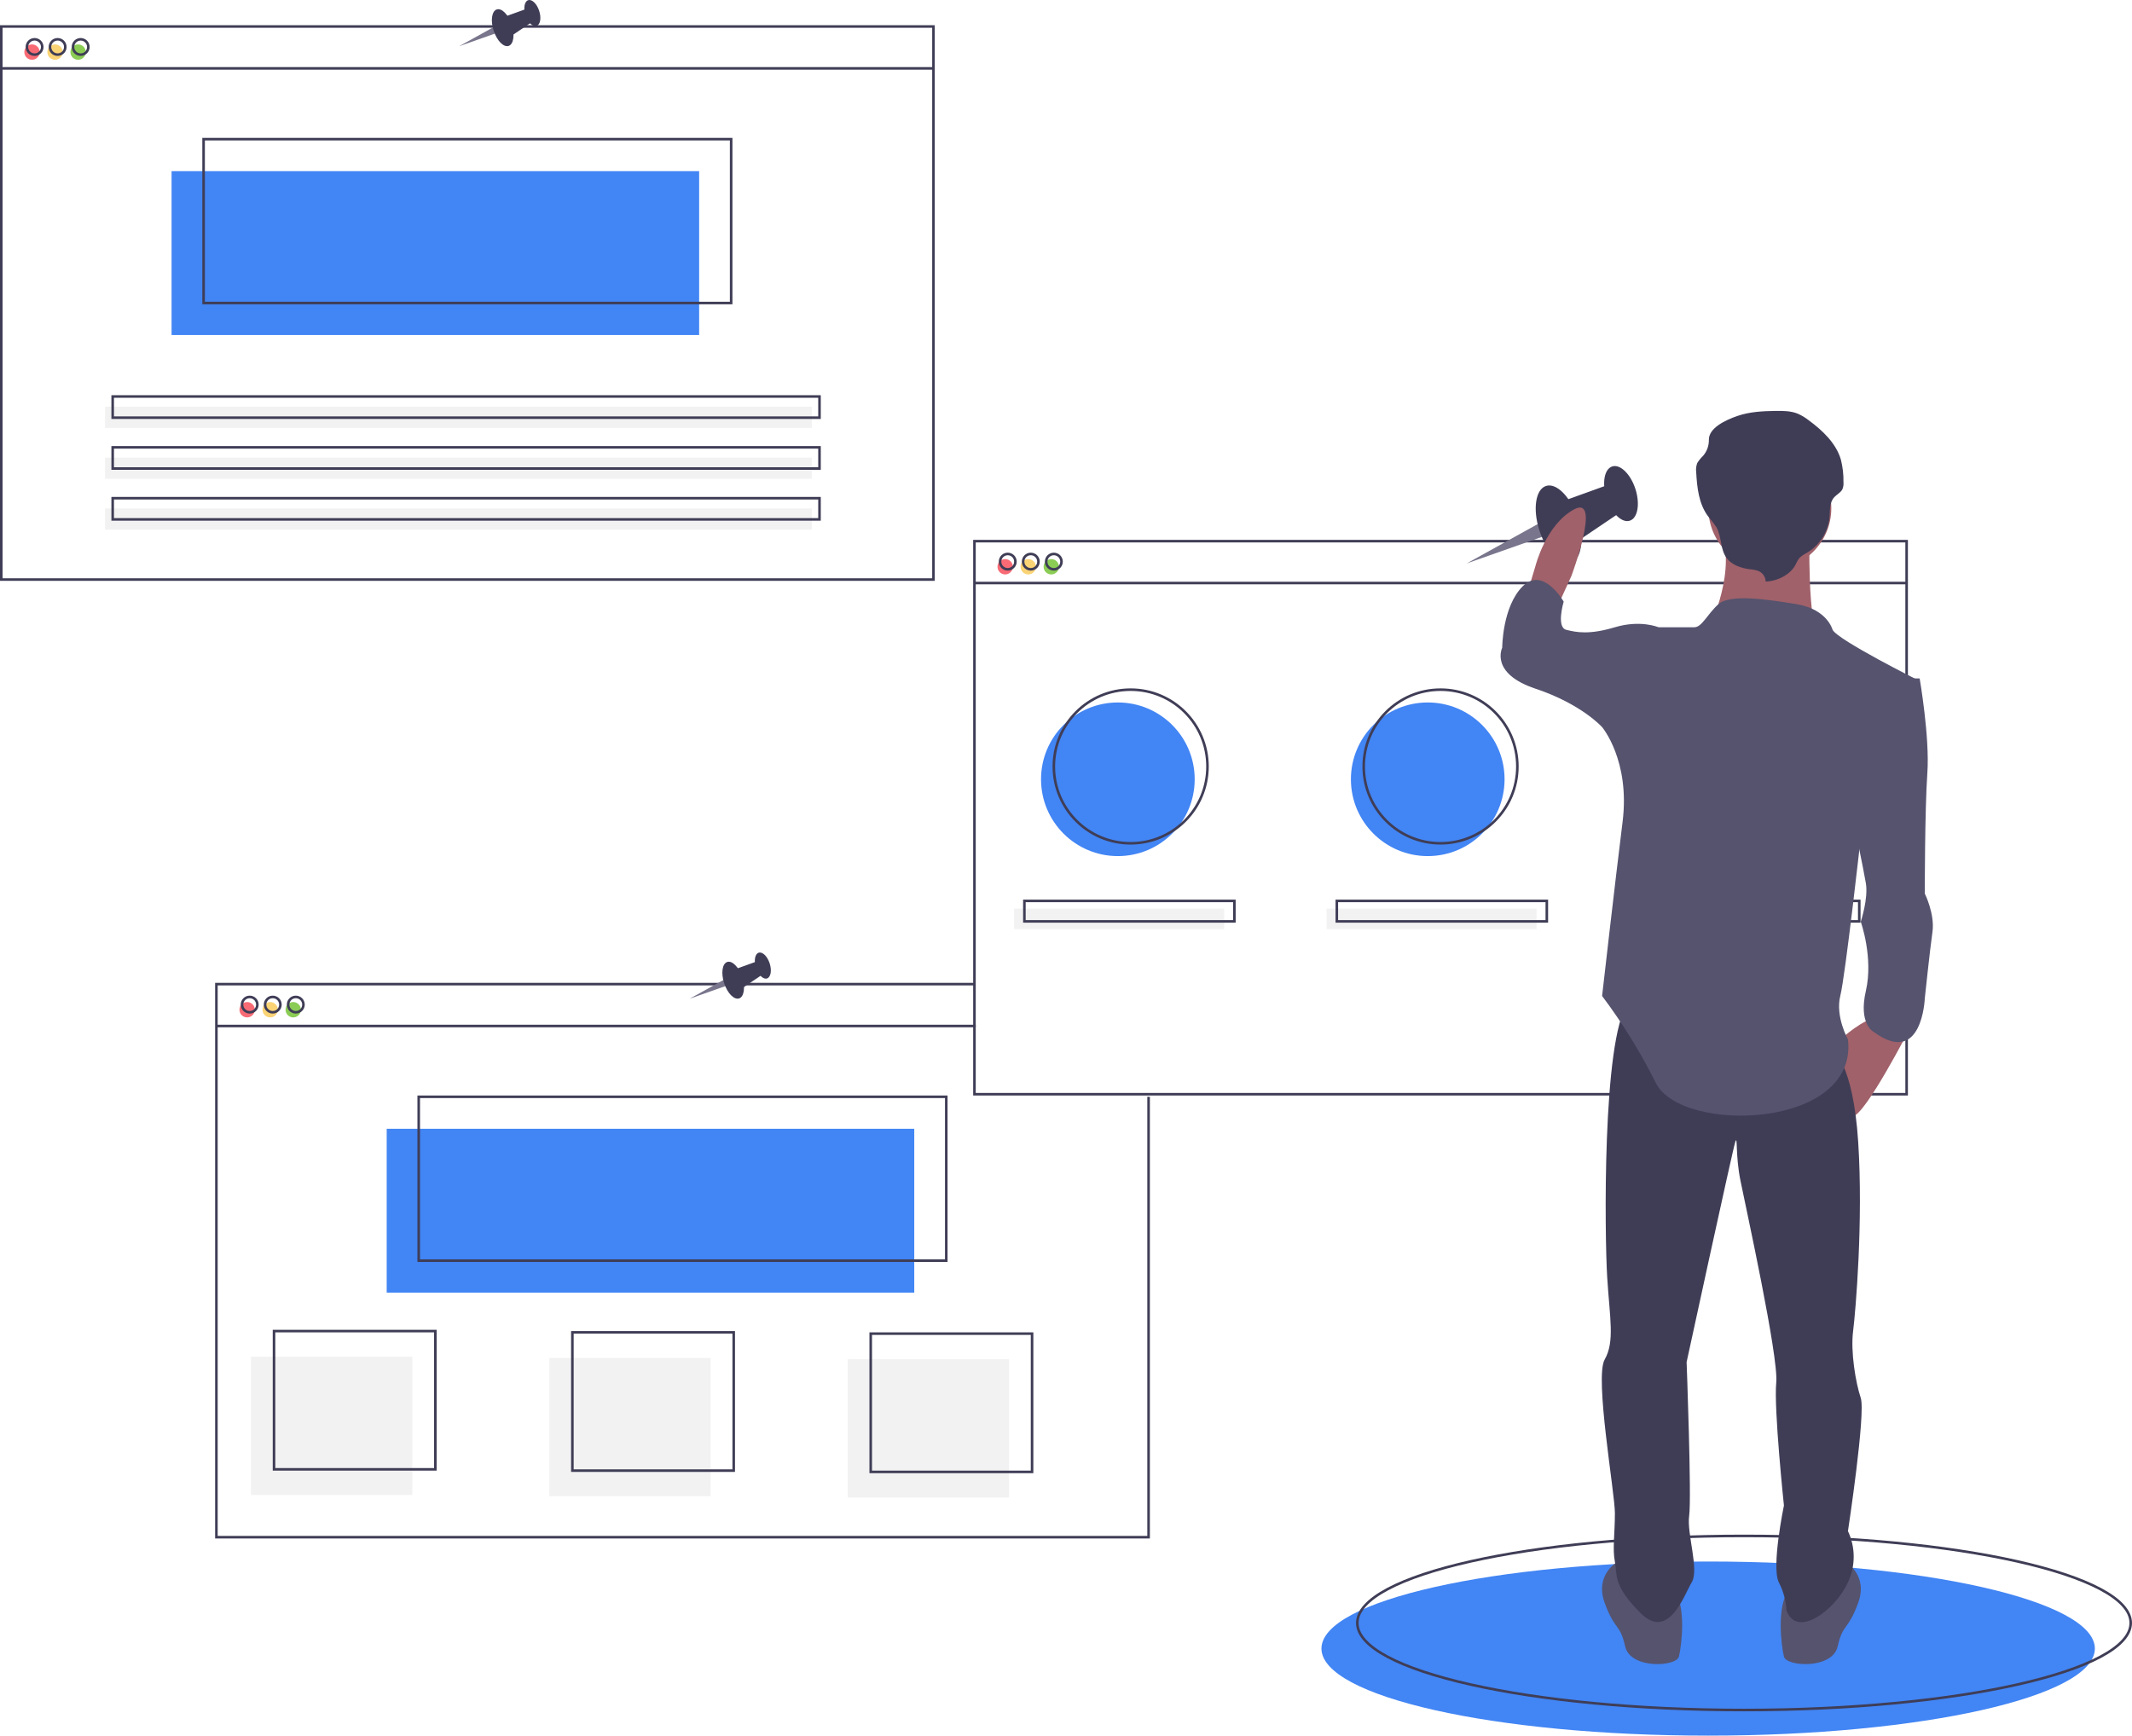
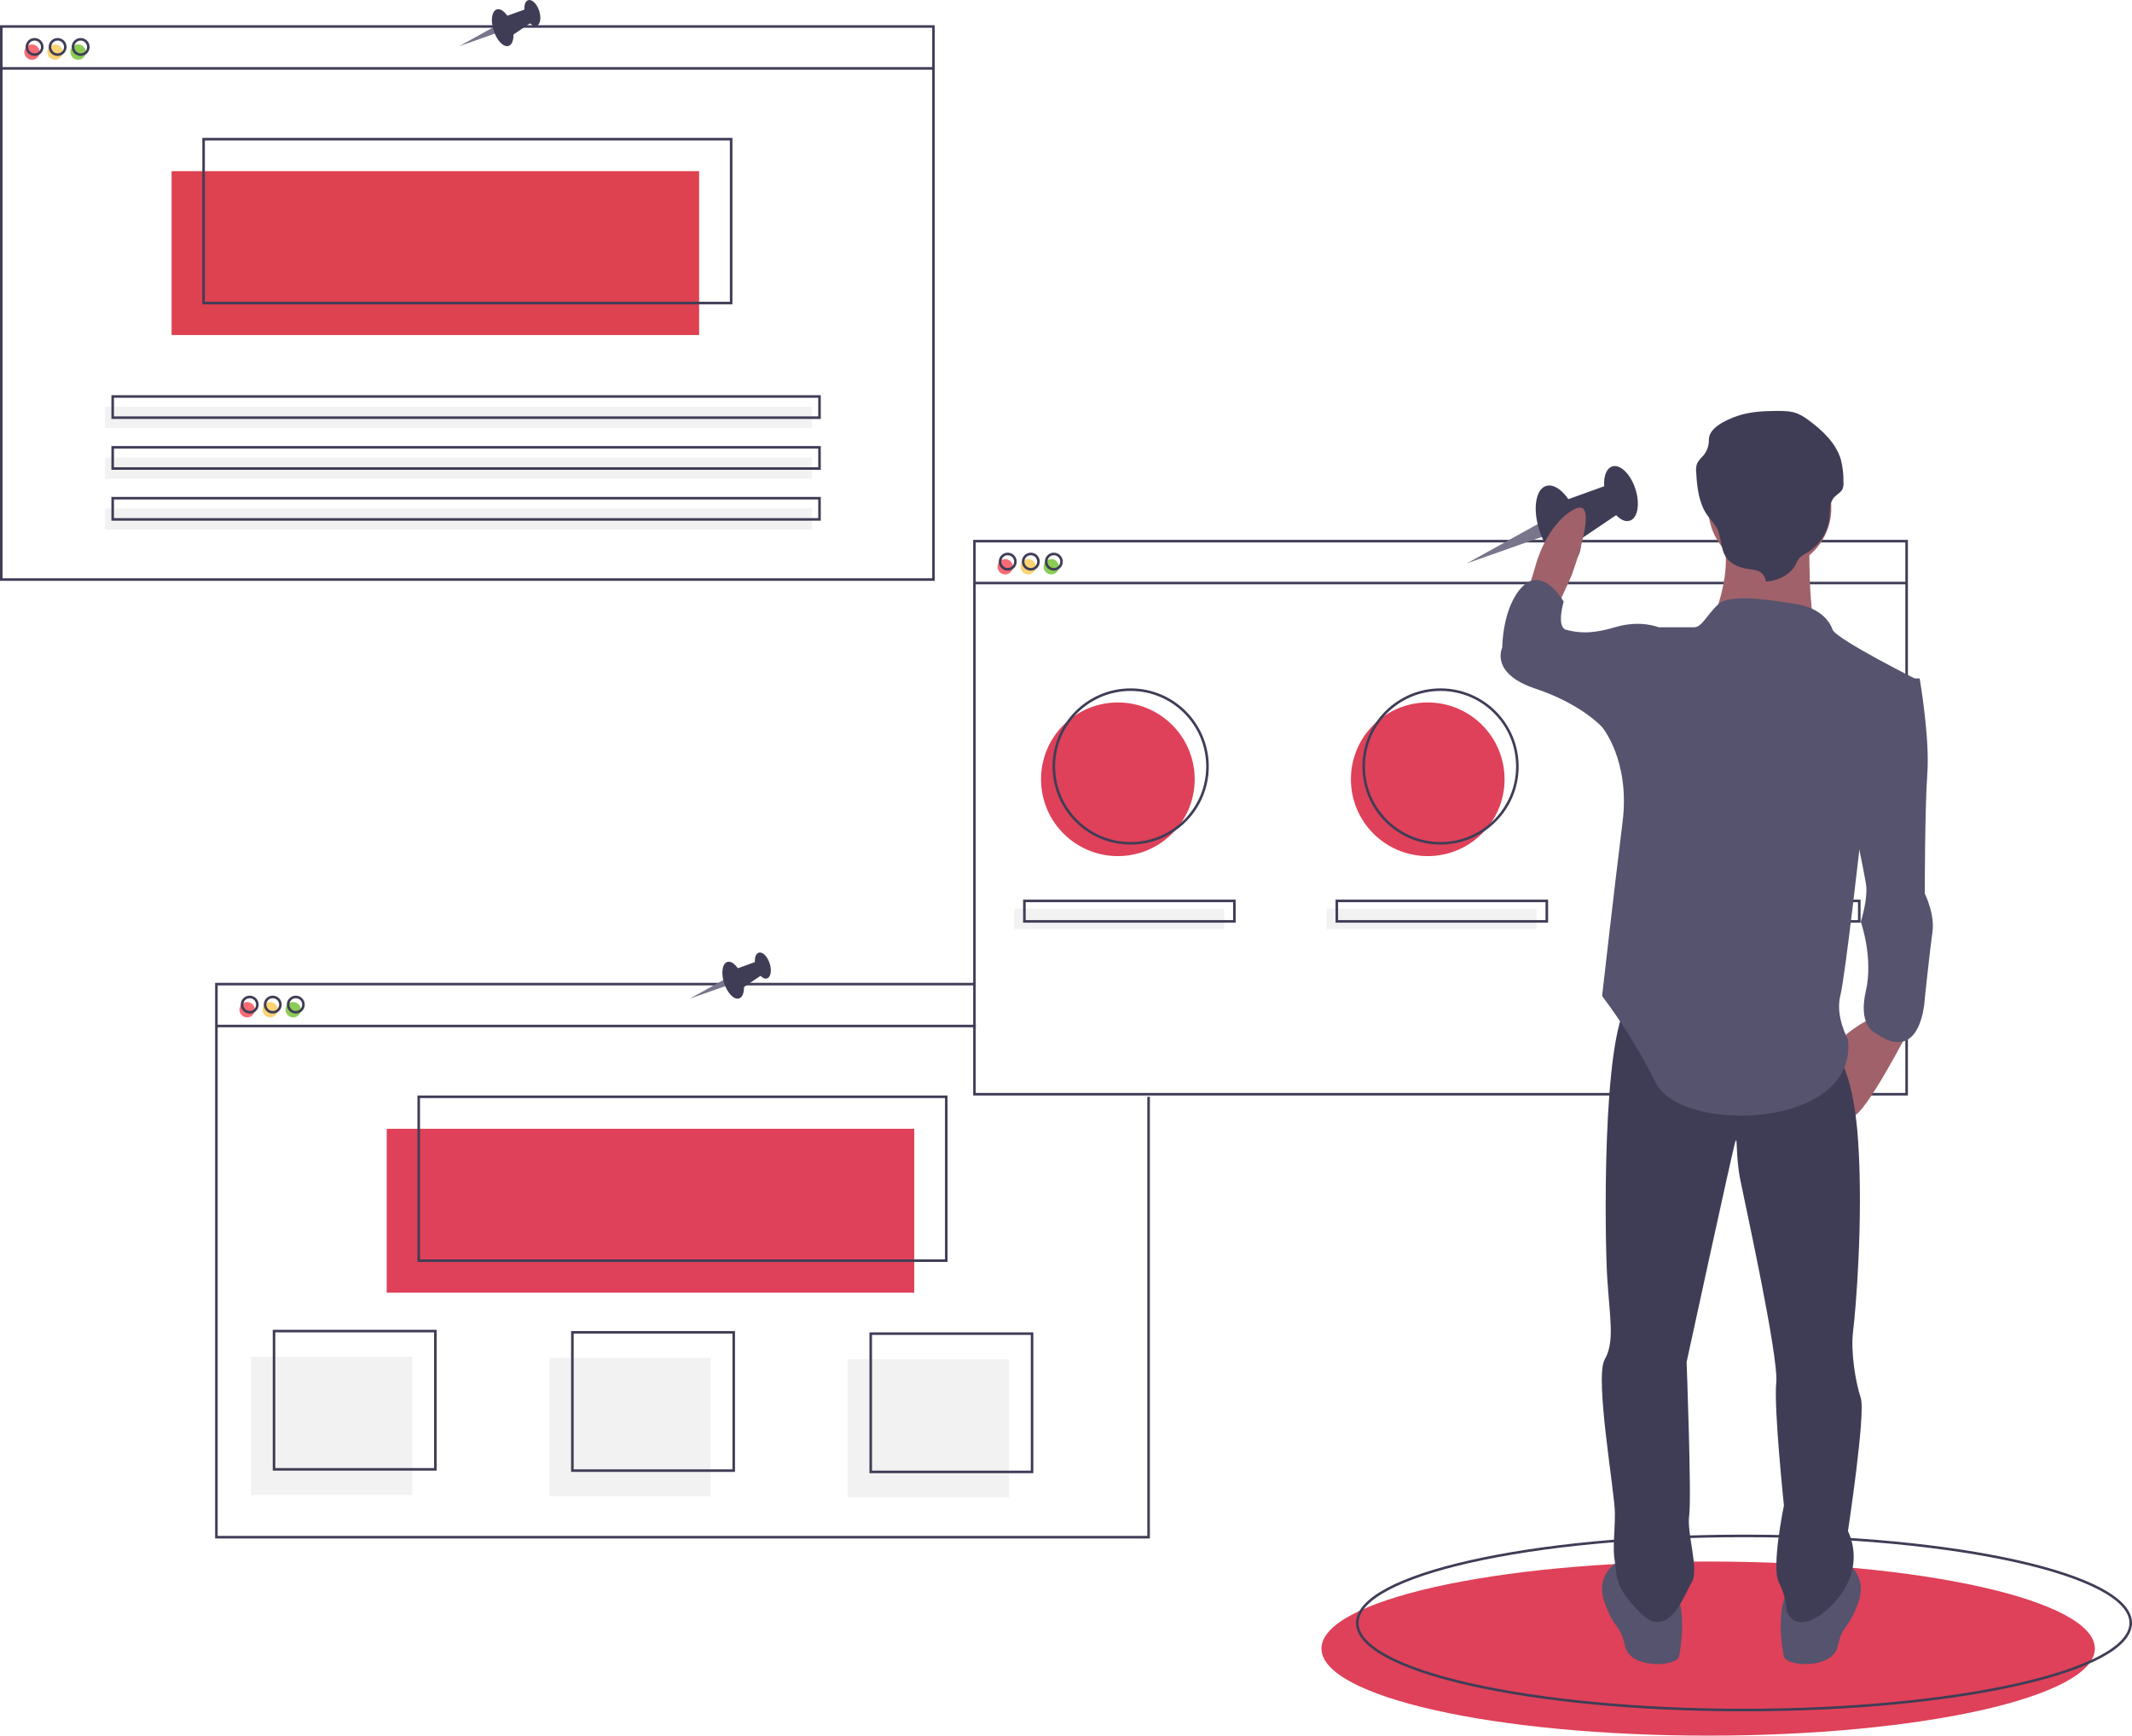
- <svg xmlns="http://www.w3.org/2000/svg" id="e66cdcae-b662-46fb-b424-18ba1a805fb0" data-name="Layer 1" width="832.5" height="677.845" viewBox="0 0 832.5 677.845">
-   <ellipse cx="667" cy="643.845" rx="151" ry="34" fill="#4285f4" />
-   <ellipse cx="681" cy="633.845" rx="151" ry="34" fill="none" stroke="#3f3d56" stroke-miterlimit="10" />
-   <circle cx="436.5" cy="304.345" r="30" fill="#4285f4" />
-   <circle cx="557.5" cy="304.345" r="30" fill="#4285f4" />
-   <circle cx="678.5" cy="304.345" r="30" fill="#4285f4" />
-   <circle cx="12.5" cy="20.345" r="3" fill="#f86b75" />
-   <circle cx="21.5" cy="20.345" r="3" fill="#fad375" />
-   <circle cx="30.5" cy="20.345" r="3" fill="#8bcc55" />
-   <rect x="67" y="66.845" width="206" height="64" fill="#4285f4" />
-   <rect x="0.5" y="10.345" width="364" height="216" fill="none" stroke="#3f3d56" stroke-miterlimit="10" />
-   <line x1="0.5" y1="26.703" x2="364.5" y2="26.703" fill="none" stroke="#3f3d56" stroke-miterlimit="10" />
-   <circle cx="13.5" cy="18.345" r="3" fill="none" stroke="#3f3d56" stroke-miterlimit="10" />
-   <circle cx="22.5" cy="18.345" r="3" fill="none" stroke="#3f3d56" stroke-miterlimit="10" />
-   <circle cx="31.5" cy="18.345" r="3" fill="none" stroke="#3f3d56" stroke-miterlimit="10" />
-   <rect x="79.5" y="54.345" width="206" height="64" fill="none" stroke="#3f3d56" stroke-miterlimit="10" />
-   <rect x="41" y="158.845" width="276" height="8.276" fill="#f2f2f2" />
-   <rect x="41" y="178.707" width="276" height="8.276" fill="#f2f2f2" />
-   <rect x="41" y="198.569" width="276" height="8.276" fill="#f2f2f2" />
-   <rect x="44" y="154.845" width="276" height="8.276" fill="none" stroke="#3f3d56" stroke-miterlimit="10" />
-   <rect x="44" y="174.707" width="276" height="8.276" fill="none" stroke="#3f3d56" stroke-miterlimit="10" />
-   <rect x="44" y="194.569" width="276" height="8.276" fill="none" stroke="#3f3d56" stroke-miterlimit="10" />
-   <circle cx="96.5" cy="394.345" r="3" fill="#f86b75" />
-   <circle cx="105.5" cy="394.345" r="3" fill="#fad375" />
-   <circle cx="114.5" cy="394.345" r="3" fill="#8bcc55" />
-   <rect x="151" y="440.845" width="206" height="64" fill="#4285f4" />
-   <polyline points="448.5 428.345 448.5 600.345 84.5 600.345 84.5 384.345 380.5 384.345" fill="none" stroke="#3f3d56" stroke-miterlimit="10" />
-   <line x1="84.5" y1="400.703" x2="381" y2="400.703" fill="none" stroke="#3f3d56" stroke-miterlimit="10" />
-   <circle cx="97.5" cy="392.345" r="3" fill="none" stroke="#3f3d56" stroke-miterlimit="10" />
-   <circle cx="106.5" cy="392.345" r="3" fill="none" stroke="#3f3d56" stroke-miterlimit="10" />
-   <circle cx="115.5" cy="392.345" r="3" fill="none" stroke="#3f3d56" stroke-miterlimit="10" />
-   <rect x="163.5" y="428.345" width="206" height="64" fill="none" stroke="#3f3d56" stroke-miterlimit="10" />
-   <circle cx="392.5" cy="221.345" r="3" fill="#f86b75" />
-   <circle cx="401.5" cy="221.345" r="3" fill="#fad375" />
-   <circle cx="410.5" cy="221.345" r="3" fill="#8bcc55" />
-   <rect x="380.5" y="211.345" width="364" height="216" fill="none" stroke="#3f3d56" stroke-miterlimit="10" />
-   <line x1="380.5" y1="227.703" x2="744.5" y2="227.703" fill="none" stroke="#3f3d56" stroke-miterlimit="10" />
-   <circle cx="393.5" cy="219.345" r="3" fill="none" stroke="#3f3d56" stroke-miterlimit="10" />
-   <circle cx="402.5" cy="219.345" r="3" fill="none" stroke="#3f3d56" stroke-miterlimit="10" />
-   <circle cx="411.5" cy="219.345" r="3" fill="none" stroke="#3f3d56" stroke-miterlimit="10" />
-   <circle cx="441.5" cy="299.345" r="30" fill="none" stroke="#3f3d56" stroke-miterlimit="10" />
-   <circle cx="562.5" cy="299.345" r="30" fill="none" stroke="#3f3d56" stroke-miterlimit="10" />
-   <circle cx="683.5" cy="299.345" r="30" fill="none" stroke="#3f3d56" stroke-miterlimit="10" />
-   <rect x="396" y="354.845" width="82" height="8" fill="#f2f2f2" />
-   <rect x="518" y="354.845" width="82" height="8" fill="#f2f2f2" />
-   <rect x="640" y="354.845" width="82" height="8" fill="#f2f2f2" />
-   <rect x="400" y="351.845" width="82" height="8" fill="none" stroke="#3f3d56" stroke-miterlimit="10" />
-   <rect x="522" y="351.845" width="82" height="8" fill="none" stroke="#3f3d56" stroke-miterlimit="10" />
-   <rect x="644" y="351.845" width="82" height="8" fill="none" stroke="#3f3d56" stroke-miterlimit="10" />
-   <rect x="98" y="529.845" width="63" height="54" fill="#f2f2f2" />
-   <rect x="214.5" y="530.345" width="63" height="54" fill="#f2f2f2" />
-   <rect x="331" y="530.845" width="63" height="54" fill="#f2f2f2" />
-   <rect x="107" y="519.845" width="63" height="54" fill="none" stroke="#3f3d56" stroke-miterlimit="10" />
-   <rect x="223.5" y="520.345" width="63" height="54" fill="none" stroke="#3f3d56" stroke-miterlimit="10" />
-   <rect x="340" y="520.845" width="63" height="54" fill="none" stroke="#3f3d56" stroke-miterlimit="10" />
-   <polygon points="600.786 204.492 572.726 220.039 602.65 209.483 600.786 204.492" fill="#79758c" />
-   <ellipse cx="792.31" cy="315.866" rx="7.829" ry="15.772" transform="translate(-242.5739 149.1338) rotate(-17.99425)" fill="#3f3d56" />
-   <ellipse cx="816.715" cy="303.839" rx="5.906" ry="11.137" transform="translate(-237.665 156.0847) rotate(-17.99425)" fill="#3f3d56" />
-   <polygon points="610.365 195.681 628.977 188.961 632.933 199.919 614.919 212.087 610.365 195.681" fill="#3f3d56" />
-   <path d="M792.335,347.046l5-11s12-32,1-26-15,22-15,22l-3,10Z" transform="translate(-183.75 -111.0777)" fill="#a0616a" />
-   <path d="M929.335,513.046s-17,33-22,34-5-30-5-30,10-9,14-8S929.335,513.046,929.335,513.046Z" transform="translate(-183.75 -111.0777)" fill="#a0616a" />
-   <path d="M904.335,721.046s9,5,5,16-6,8-8,17-20,8-21,4-3-20,2-26S904.335,721.046,904.335,721.046Z" transform="translate(-183.75 -111.0777)" fill="#55536e" />
-   <path d="M815.335,721.046s-9,5-5,16,6,8,8,17,20,8,21,4,3-20-2-26S815.335,721.046,815.335,721.046Z" transform="translate(-183.75 -111.0777)" fill="#55536e" />
-   <path d="M899.335,521.046s8,5,10,36-1,66-2,74,1,20,3,26-5,52-5,52a23.433,23.433,0,0,1,0,20c-5,11-20,22-24,11a27.131,27.131,0,0,0-3-11c-3-6,2-30,2-30s-4-38-3-48-12-69-14-79-1-18-2-15-19,86-19,86,2,53,1,60,4,21,1,26-9,23-20,12-9-15-10-20,0-11,0-19-8-53-4-60,2-16,1-32-2-93,8-107S899.335,521.046,899.335,521.046Z" transform="translate(-183.75 -111.0777)" fill="#3f3d56" />
-   <circle cx="691.085" cy="198.469" r="24" fill="#a0616a" />
-   <path d="M890.335,319.046s-1,36,4,42-43-5-43-5,11-23,4-38S890.335,319.046,890.335,319.046Z" transform="translate(-183.75 -111.0777)" fill="#a0616a" />
-   <path d="M899.335,357.046s-2-8-14-10-26.191-4-30.595,0-6.405,9-9.405,9h-14l-22,39s11,13,8,37-8,68-8,68a219.995,219.995,0,0,1,21,34c10,20,79,18,75-17,0,0-5-9-3-17s8-62,8-62l23-61S901.335,361.046,899.335,357.046Z" transform="translate(-183.75 -111.0777)" fill="#55536e" />
-   <path d="M926.335,376.046h7s4,23,3,37-1,47-1,47,4,8,3,15-3,26-3,26-1,27-20,13c0,0-6-3-3-16s-2-27-2-27,3-9,2-15-5-25-5-25Z" transform="translate(-183.75 -111.0777)" fill="#55536e" />
-   <path d="M836.335,359.046l-5-3s-7-3-17,0-15,2-19,1-1-11-1-11-8-14-16-6-8,24-8,24-5,10,13,16,26,15,26,15h20Z" transform="translate(-183.75 -111.0777)" fill="#55536e" />
-   <path d="M873.208,338.194a4.636,4.636,0,0,0-2.875-4.13,13.109,13.109,0,0,0-3.417-.675c-3.405-.439-6.908-1.688-8.892-4.289-2.641-3.464-1.919-8.309-4.036-12.07a41.86,41.86,0,0,0-3.227-4.24c-3.694-4.944-4.345-11.255-4.682-17.26a7.41,7.41,0,0,1,.407-3.606,13.863,13.863,0,0,1,2.282-2.816,9.352,9.352,0,0,0,2.262-6.241c-.108-4.651,6.546-7.776,11.259-9.382s9.823-1.862,14.844-1.93c2.886-.039,5.865-.005,8.518,1.049a19.607,19.607,0,0,1,4.271,2.543c5.56,4.07,10.782,9.073,12.648,15.406a33.311,33.311,0,0,1,1.013,8.848,5.791,5.791,0,0,1-.396,2.723c-.667,1.342-2.24,2.068-3.257,3.206-1.899,2.125-1.561,5.2-1.802,7.95a18.21,18.21,0,0,1-8.944,13.773,11.406,11.406,0,0,0-2.797,1.934,12.279,12.279,0,0,0-1.543,2.693C882.845,335.517,877.805,338.058,873.208,338.194Z" transform="translate(-183.75 -111.0777)" fill="#3f3d56" />
-   <polygon points="192.598 10.671 179.278 18.05 193.483 13.04 192.598 10.671" fill="#79758c" />
-   <ellipse cx="380.038" cy="121.889" rx="3.716" ry="7.487" transform="translate(-202.8155 12.28627) rotate(-17.99425)" fill="#3f3d56" />
-   <ellipse cx="391.623" cy="116.18" rx="2.804" ry="5.286" transform="translate(-200.4854 15.58571) rotate(-17.99425)" fill="#3f3d56" />
-   <polygon points="197.145 6.488 205.98 3.299 207.858 8.5 199.307 14.276 197.145 6.488" fill="#3f3d56" />
-   <polygon points="282.598 382.671 269.278 390.05 283.483 385.04 282.598 382.671" fill="#79758c" />
-   <ellipse cx="470.038" cy="493.889" rx="3.716" ry="7.487" transform="translate(-313.3323 58.28467) rotate(-17.99425)" fill="#3f3d56" />
-   <ellipse cx="481.623" cy="488.18" rx="2.804" ry="5.286" transform="translate(-311.0021 61.58411) rotate(-17.99425)" fill="#3f3d56" />
-   <polygon points="287.145 378.488 295.98 375.299 297.858 380.5 289.307 386.276 287.145 378.488" fill="#3f3d56" />
+ <svg xmlns="http://www.w3.org/2000/svg" id="e66cdcae-b662-46fb-b424-18ba1a805fb0" data-name="Layer 1" width="832.5" height="677.845" viewBox="0 0 832.5 677.845" version="1.1">
+   <defs id="defs4644" />
+   <ellipse cx="667" cy="643.845" rx="151" ry="34" fill="#4285f4" id="ellipse4487" style="fill:#dc354f;fill-opacity:0.941" />
+   <ellipse cx="681" cy="633.845" rx="151" ry="34" fill="none" stroke="#3f3d56" stroke-miterlimit="10" id="ellipse4489" />
+   <circle cx="436.5" cy="304.345" r="30" fill="#4285f4" id="circle4491" style="fill:#dc354f;fill-opacity:0.941" />
+   <circle cx="557.5" cy="304.345" r="30" fill="#4285f4" id="circle4493" style="fill:#dc354f;fill-opacity:0.941" />
+   <circle cx="678.5" cy="304.345" r="30" fill="#4285f4" id="circle4495" />
+   <circle cx="12.5" cy="20.345" r="3" fill="#f86b75" id="circle4497" />
+   <circle cx="21.5" cy="20.345" r="3" fill="#fad375" id="circle4499" />
+   <circle cx="30.5" cy="20.345" r="3" fill="#8bcc55" id="circle4501" />
+   <rect x="67" y="66.845" width="206" height="64" fill="#4285f4" id="rect4503" style="fill:#dc3545;fill-opacity:0.941" />
+   <rect x="0.5" y="10.345" width="364" height="216" fill="none" stroke="#3f3d56" stroke-miterlimit="10" id="rect4505" />
+   <line x1="0.5" y1="26.703" x2="364.5" y2="26.703" fill="none" stroke="#3f3d56" stroke-miterlimit="10" id="line4507" />
+   <circle cx="13.5" cy="18.345" r="3" fill="none" stroke="#3f3d56" stroke-miterlimit="10" id="circle4509" />
+   <circle cx="22.5" cy="18.345" r="3" fill="none" stroke="#3f3d56" stroke-miterlimit="10" id="circle4511" />
+   <circle cx="31.5" cy="18.345" r="3" fill="none" stroke="#3f3d56" stroke-miterlimit="10" id="circle4513" />
+   <rect x="79.5" y="54.345" width="206" height="64" fill="none" stroke="#3f3d56" stroke-miterlimit="10" id="rect4515" />
+   <rect x="41" y="158.845" width="276" height="8.276" fill="#f2f2f2" id="rect4517" />
+   <rect x="41" y="178.707" width="276" height="8.276" fill="#f2f2f2" id="rect4519" />
+   <rect x="41" y="198.569" width="276" height="8.276" fill="#f2f2f2" id="rect4521" />
+   <rect x="44" y="154.845" width="276" height="8.276" fill="none" stroke="#3f3d56" stroke-miterlimit="10" id="rect4523" />
+   <rect x="44" y="174.707" width="276" height="8.276" fill="none" stroke="#3f3d56" stroke-miterlimit="10" id="rect4525" />
+   <rect x="44" y="194.569" width="276" height="8.276" fill="none" stroke="#3f3d56" stroke-miterlimit="10" id="rect4527" />
+   <circle cx="96.5" cy="394.345" r="3" fill="#f86b75" id="circle4529" />
+   <circle cx="105.5" cy="394.345" r="3" fill="#fad375" id="circle4531" />
+   <circle cx="114.5" cy="394.345" r="3" fill="#8bcc55" id="circle4533" />
+   <rect x="151" y="440.845" width="206" height="64" fill="#4285f4" id="rect4535" style="fill:#dc354f;fill-opacity:0.941" />
+   <polyline points="448.5 428.345 448.5 600.345 84.5 600.345 84.5 384.345 380.5 384.345" fill="none" stroke="#3f3d56" stroke-miterlimit="10" id="polyline4537" />
+   <line x1="84.5" y1="400.703" x2="381" y2="400.703" fill="none" stroke="#3f3d56" stroke-miterlimit="10" id="line4539" />
+   <circle cx="97.5" cy="392.345" r="3" fill="none" stroke="#3f3d56" stroke-miterlimit="10" id="circle4541" />
+   <circle cx="106.5" cy="392.345" r="3" fill="none" stroke="#3f3d56" stroke-miterlimit="10" id="circle4543" />
+   <circle cx="115.5" cy="392.345" r="3" fill="none" stroke="#3f3d56" stroke-miterlimit="10" id="circle4545" />
+   <rect x="163.5" y="428.345" width="206" height="64" fill="none" stroke="#3f3d56" stroke-miterlimit="10" id="rect4547" />
+   <circle cx="392.5" cy="221.345" r="3" fill="#f86b75" id="circle4549" />
+   <circle cx="401.5" cy="221.345" r="3" fill="#fad375" id="circle4551" />
+   <circle cx="410.5" cy="221.345" r="3" fill="#8bcc55" id="circle4553" />
+   <rect x="380.5" y="211.345" width="364" height="216" fill="none" stroke="#3f3d56" stroke-miterlimit="10" id="rect4555" />
+   <line x1="380.5" y1="227.703" x2="744.5" y2="227.703" fill="none" stroke="#3f3d56" stroke-miterlimit="10" id="line4557" />
+   <circle cx="393.5" cy="219.345" r="3" fill="none" stroke="#3f3d56" stroke-miterlimit="10" id="circle4559" />
+   <circle cx="402.5" cy="219.345" r="3" fill="none" stroke="#3f3d56" stroke-miterlimit="10" id="circle4561" />
+   <circle cx="411.5" cy="219.345" r="3" fill="none" stroke="#3f3d56" stroke-miterlimit="10" id="circle4563" />
+   <circle cx="441.5" cy="299.345" r="30" fill="none" stroke="#3f3d56" stroke-miterlimit="10" id="circle4565" />
+   <circle cx="562.5" cy="299.345" r="30" fill="none" stroke="#3f3d56" stroke-miterlimit="10" id="circle4567" />
+   <circle cx="683.5" cy="299.345" r="30" fill="none" stroke="#3f3d56" stroke-miterlimit="10" id="circle4569" />
+   <rect x="396" y="354.845" width="82" height="8" fill="#f2f2f2" id="rect4571" />
+   <rect x="518" y="354.845" width="82" height="8" fill="#f2f2f2" id="rect4573" />
+   <rect x="640" y="354.845" width="82" height="8" fill="#f2f2f2" id="rect4575" />
+   <rect x="400" y="351.845" width="82" height="8" fill="none" stroke="#3f3d56" stroke-miterlimit="10" id="rect4577" />
+   <rect x="522" y="351.845" width="82" height="8" fill="none" stroke="#3f3d56" stroke-miterlimit="10" id="rect4579" />
+   <rect x="644" y="351.845" width="82" height="8" fill="none" stroke="#3f3d56" stroke-miterlimit="10" id="rect4581" />
+   <rect x="98" y="529.845" width="63" height="54" fill="#f2f2f2" id="rect4583" />
+   <rect x="214.5" y="530.345" width="63" height="54" fill="#f2f2f2" id="rect4585" />
+   <rect x="331" y="530.845" width="63" height="54" fill="#f2f2f2" id="rect4587" />
+   <rect x="107" y="519.845" width="63" height="54" fill="none" stroke="#3f3d56" stroke-miterlimit="10" id="rect4589" />
+   <rect x="223.5" y="520.345" width="63" height="54" fill="none" stroke="#3f3d56" stroke-miterlimit="10" id="rect4591" />
+   <rect x="340" y="520.845" width="63" height="54" fill="none" stroke="#3f3d56" stroke-miterlimit="10" id="rect4593" />
+   <polygon points="600.786 204.492 572.726 220.039 602.65 209.483 600.786 204.492" fill="#79758c" id="polygon4595" />
+   <ellipse cx="792.31" cy="315.866" rx="7.829" ry="15.772" transform="translate(-242.5739 149.1338) rotate(-17.99425)" fill="#3f3d56" id="ellipse4597" />
+   <ellipse cx="816.715" cy="303.839" rx="5.906" ry="11.137" transform="translate(-237.665 156.0847) rotate(-17.99425)" fill="#3f3d56" id="ellipse4599" />
+   <polygon points="610.365 195.681 628.977 188.961 632.933 199.919 614.919 212.087 610.365 195.681" fill="#3f3d56" id="polygon4601" />
+   <path d="M792.335,347.046l5-11s12-32,1-26-15,22-15,22l-3,10Z" transform="translate(-183.75 -111.0777)" fill="#a0616a" id="path4603" />
+   <path d="M929.335,513.046s-17,33-22,34-5-30-5-30,10-9,14-8S929.335,513.046,929.335,513.046Z" transform="translate(-183.75 -111.0777)" fill="#a0616a" id="path4605" />
+   <path d="M904.335,721.046s9,5,5,16-6,8-8,17-20,8-21,4-3-20,2-26S904.335,721.046,904.335,721.046Z" transform="translate(-183.75 -111.0777)" fill="#55536e" id="path4607" />
+   <path d="M815.335,721.046s-9,5-5,16,6,8,8,17,20,8,21,4,3-20-2-26S815.335,721.046,815.335,721.046Z" transform="translate(-183.75 -111.0777)" fill="#55536e" id="path4609" />
+   <path d="M899.335,521.046s8,5,10,36-1,66-2,74,1,20,3,26-5,52-5,52a23.433,23.433,0,0,1,0,20c-5,11-20,22-24,11a27.131,27.131,0,0,0-3-11c-3-6,2-30,2-30s-4-38-3-48-12-69-14-79-1-18-2-15-19,86-19,86,2,53,1,60,4,21,1,26-9,23-20,12-9-15-10-20,0-11,0-19-8-53-4-60,2-16,1-32-2-93,8-107S899.335,521.046,899.335,521.046Z" transform="translate(-183.75 -111.0777)" fill="#3f3d56" id="path4611" />
+   <circle cx="691.085" cy="198.469" r="24" fill="#a0616a" id="circle4613" />
+   <path d="M890.335,319.046s-1,36,4,42-43-5-43-5,11-23,4-38S890.335,319.046,890.335,319.046Z" transform="translate(-183.75 -111.0777)" fill="#a0616a" id="path4615" />
+   <path d="M899.335,357.046s-2-8-14-10-26.191-4-30.595,0-6.405,9-9.405,9h-14l-22,39s11,13,8,37-8,68-8,68a219.995,219.995,0,0,1,21,34c10,20,79,18,75-17,0,0-5-9-3-17s8-62,8-62l23-61S901.335,361.046,899.335,357.046Z" transform="translate(-183.75 -111.0777)" fill="#55536e" id="path4617" />
+   <path d="M926.335,376.046h7s4,23,3,37-1,47-1,47,4,8,3,15-3,26-3,26-1,27-20,13c0,0-6-3-3-16s-2-27-2-27,3-9,2-15-5-25-5-25Z" transform="translate(-183.75 -111.0777)" fill="#55536e" id="path4619" />
+   <path d="M836.335,359.046l-5-3s-7-3-17,0-15,2-19,1-1-11-1-11-8-14-16-6-8,24-8,24-5,10,13,16,26,15,26,15h20Z" transform="translate(-183.75 -111.0777)" fill="#55536e" id="path4621" />
+   <path d="M873.208,338.194a4.636,4.636,0,0,0-2.875-4.13,13.109,13.109,0,0,0-3.417-.675c-3.405-.439-6.908-1.688-8.892-4.289-2.641-3.464-1.919-8.309-4.036-12.07a41.86,41.86,0,0,0-3.227-4.24c-3.694-4.944-4.345-11.255-4.682-17.26a7.41,7.41,0,0,1,.407-3.606,13.863,13.863,0,0,1,2.282-2.816,9.352,9.352,0,0,0,2.262-6.241c-.108-4.651,6.546-7.776,11.259-9.382s9.823-1.862,14.844-1.93c2.886-.039,5.865-.005,8.518,1.049a19.607,19.607,0,0,1,4.271,2.543c5.56,4.07,10.782,9.073,12.648,15.406a33.311,33.311,0,0,1,1.013,8.848,5.791,5.791,0,0,1-.396,2.723c-.667,1.342-2.24,2.068-3.257,3.206-1.899,2.125-1.561,5.2-1.802,7.95a18.21,18.21,0,0,1-8.944,13.773,11.406,11.406,0,0,0-2.797,1.934,12.279,12.279,0,0,0-1.543,2.693C882.845,335.517,877.805,338.058,873.208,338.194Z" transform="translate(-183.75 -111.0777)" fill="#3f3d56" id="path4623" />
+   <polygon points="192.598 10.671 179.278 18.05 193.483 13.04 192.598 10.671" fill="#79758c" id="polygon4625" />
+   <ellipse cx="380.038" cy="121.889" rx="3.716" ry="7.487" transform="translate(-202.8155 12.28627) rotate(-17.99425)" fill="#3f3d56" id="ellipse4627" />
+   <ellipse cx="391.623" cy="116.18" rx="2.804" ry="5.286" transform="translate(-200.4854 15.58571) rotate(-17.99425)" fill="#3f3d56" id="ellipse4629" />
+   <polygon points="197.145 6.488 205.98 3.299 207.858 8.5 199.307 14.276 197.145 6.488" fill="#3f3d56" id="polygon4631" />
+   <polygon points="282.598 382.671 269.278 390.05 283.483 385.04 282.598 382.671" fill="#79758c" id="polygon4633" />
+   <ellipse cx="470.038" cy="493.889" rx="3.716" ry="7.487" transform="translate(-313.3323 58.28467) rotate(-17.99425)" fill="#3f3d56" id="ellipse4635" />
+   <ellipse cx="481.623" cy="488.18" rx="2.804" ry="5.286" transform="translate(-311.0021 61.58411) rotate(-17.99425)" fill="#3f3d56" id="ellipse4637" />
+   <polygon points="287.145 378.488 295.98 375.299 297.858 380.5 289.307 386.276 287.145 378.488" fill="#3f3d56" id="polygon4639" />
</svg>
